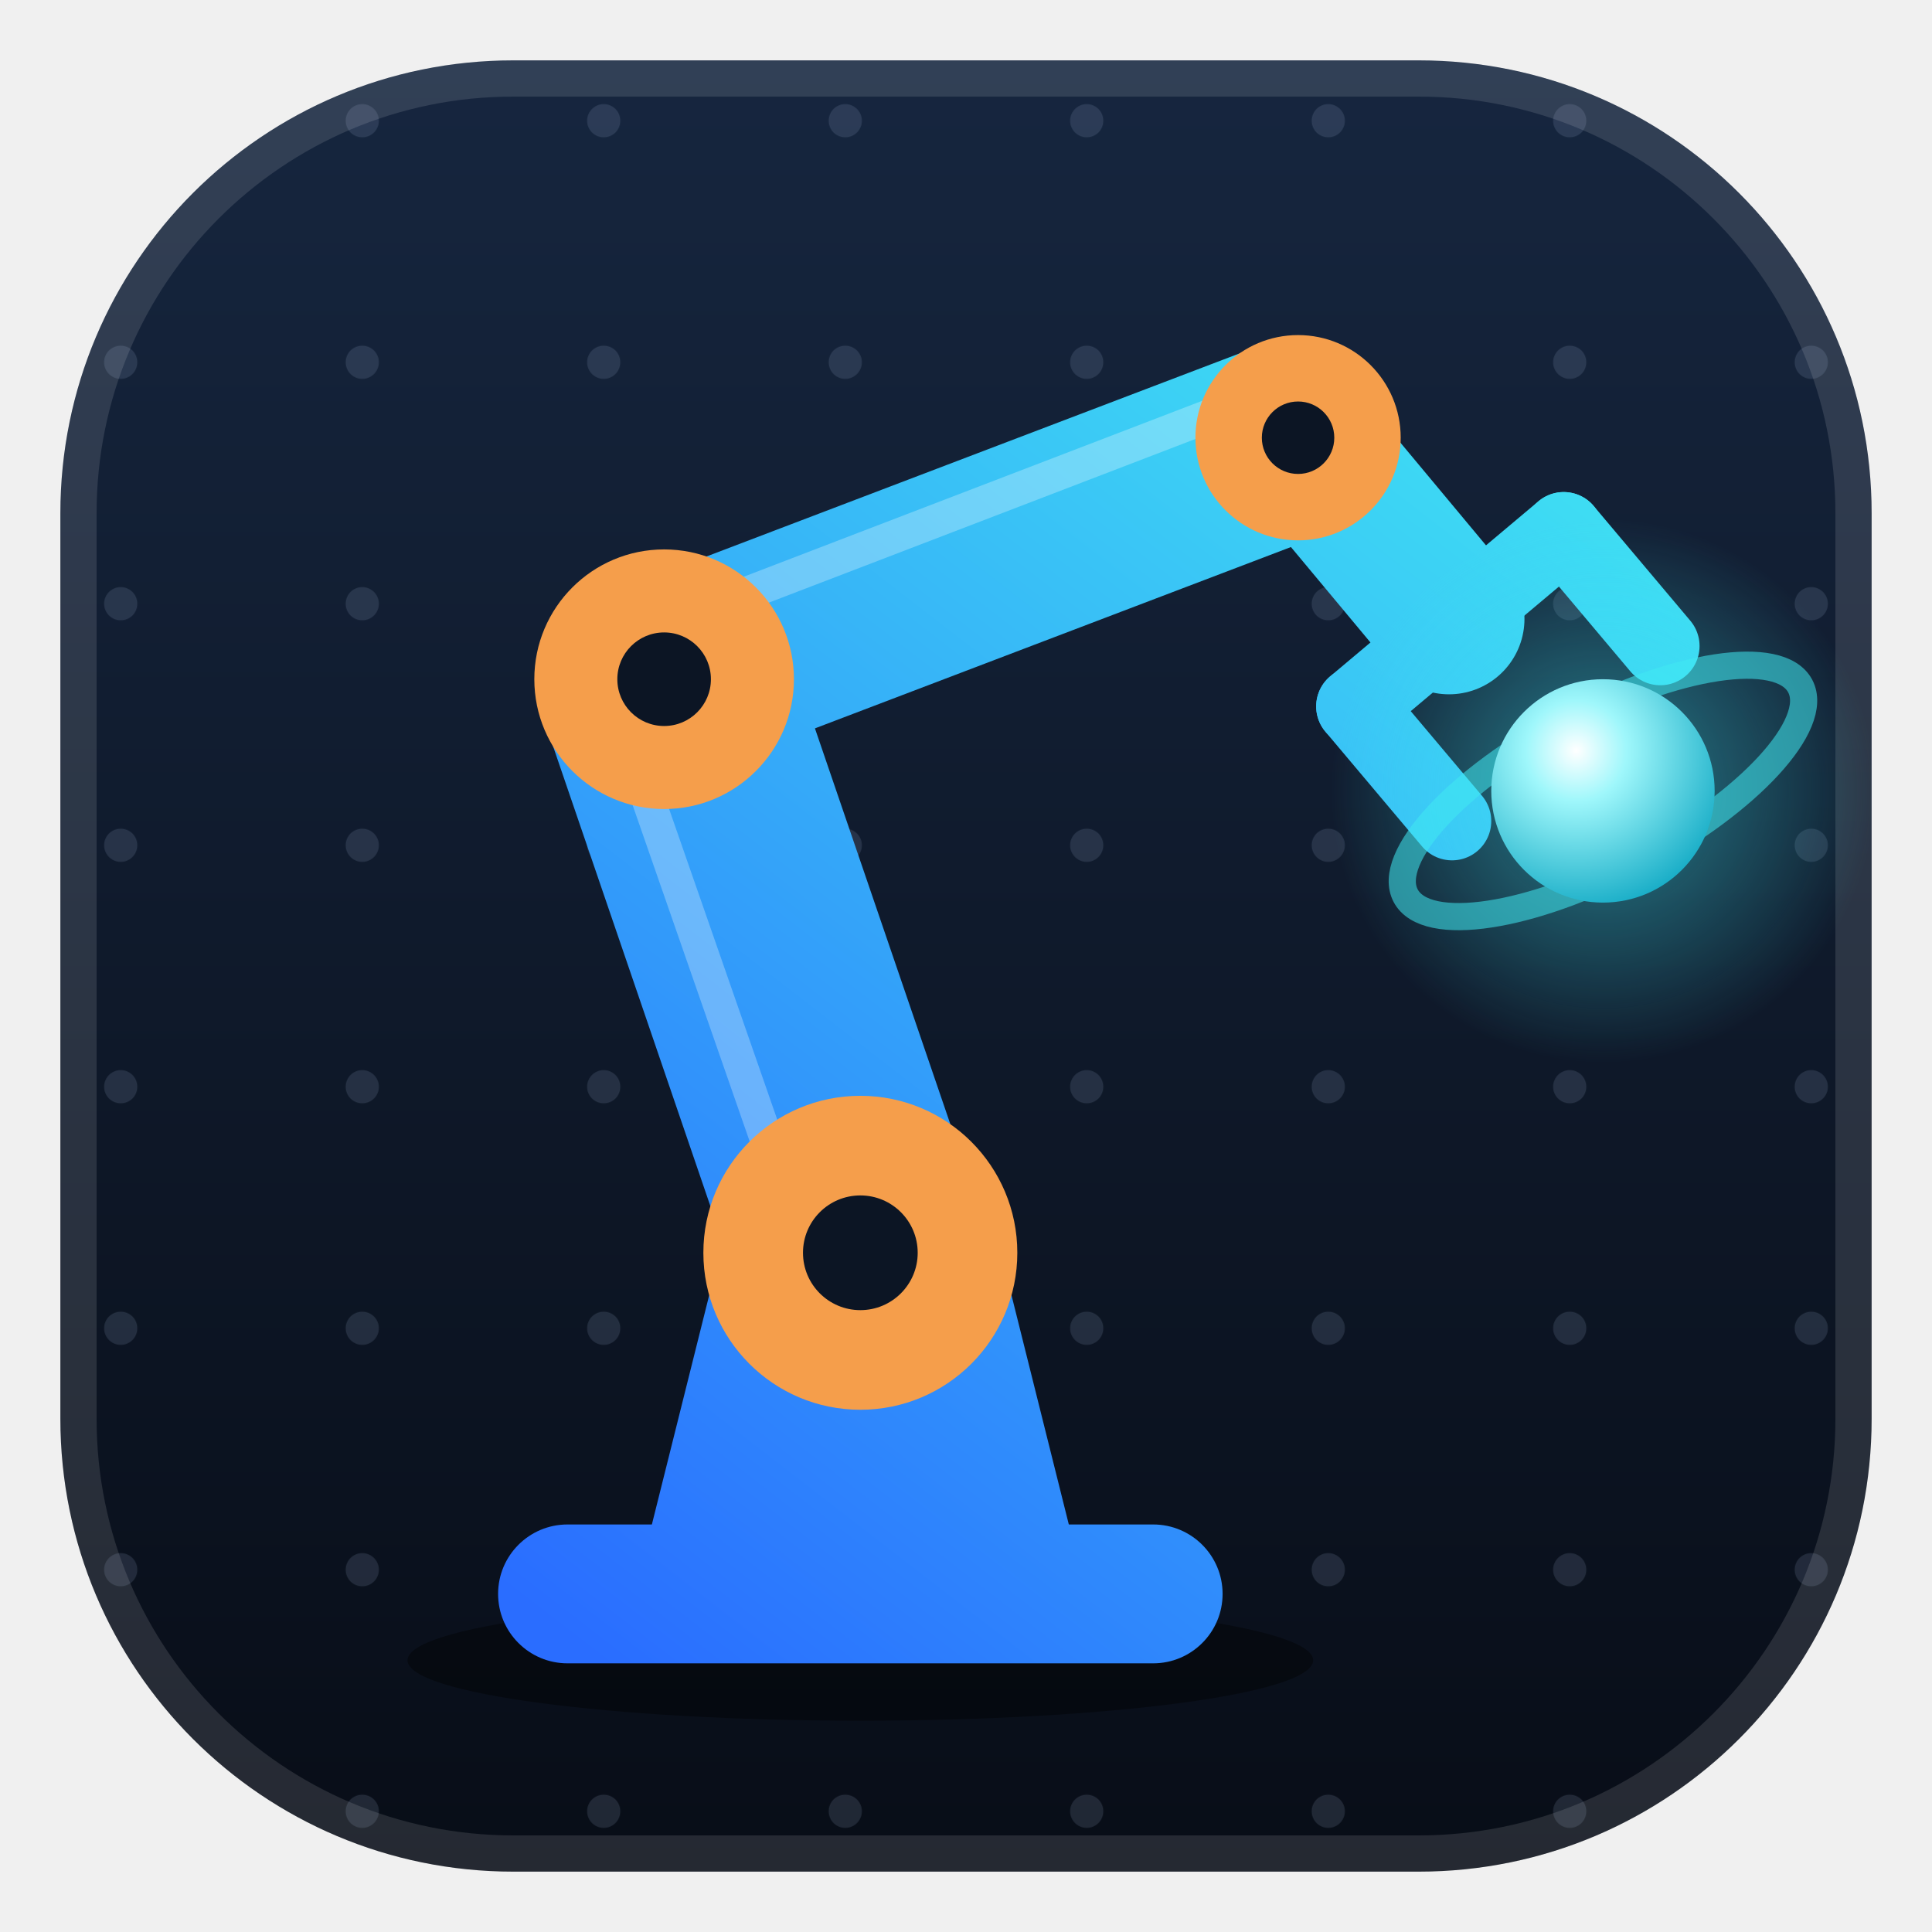
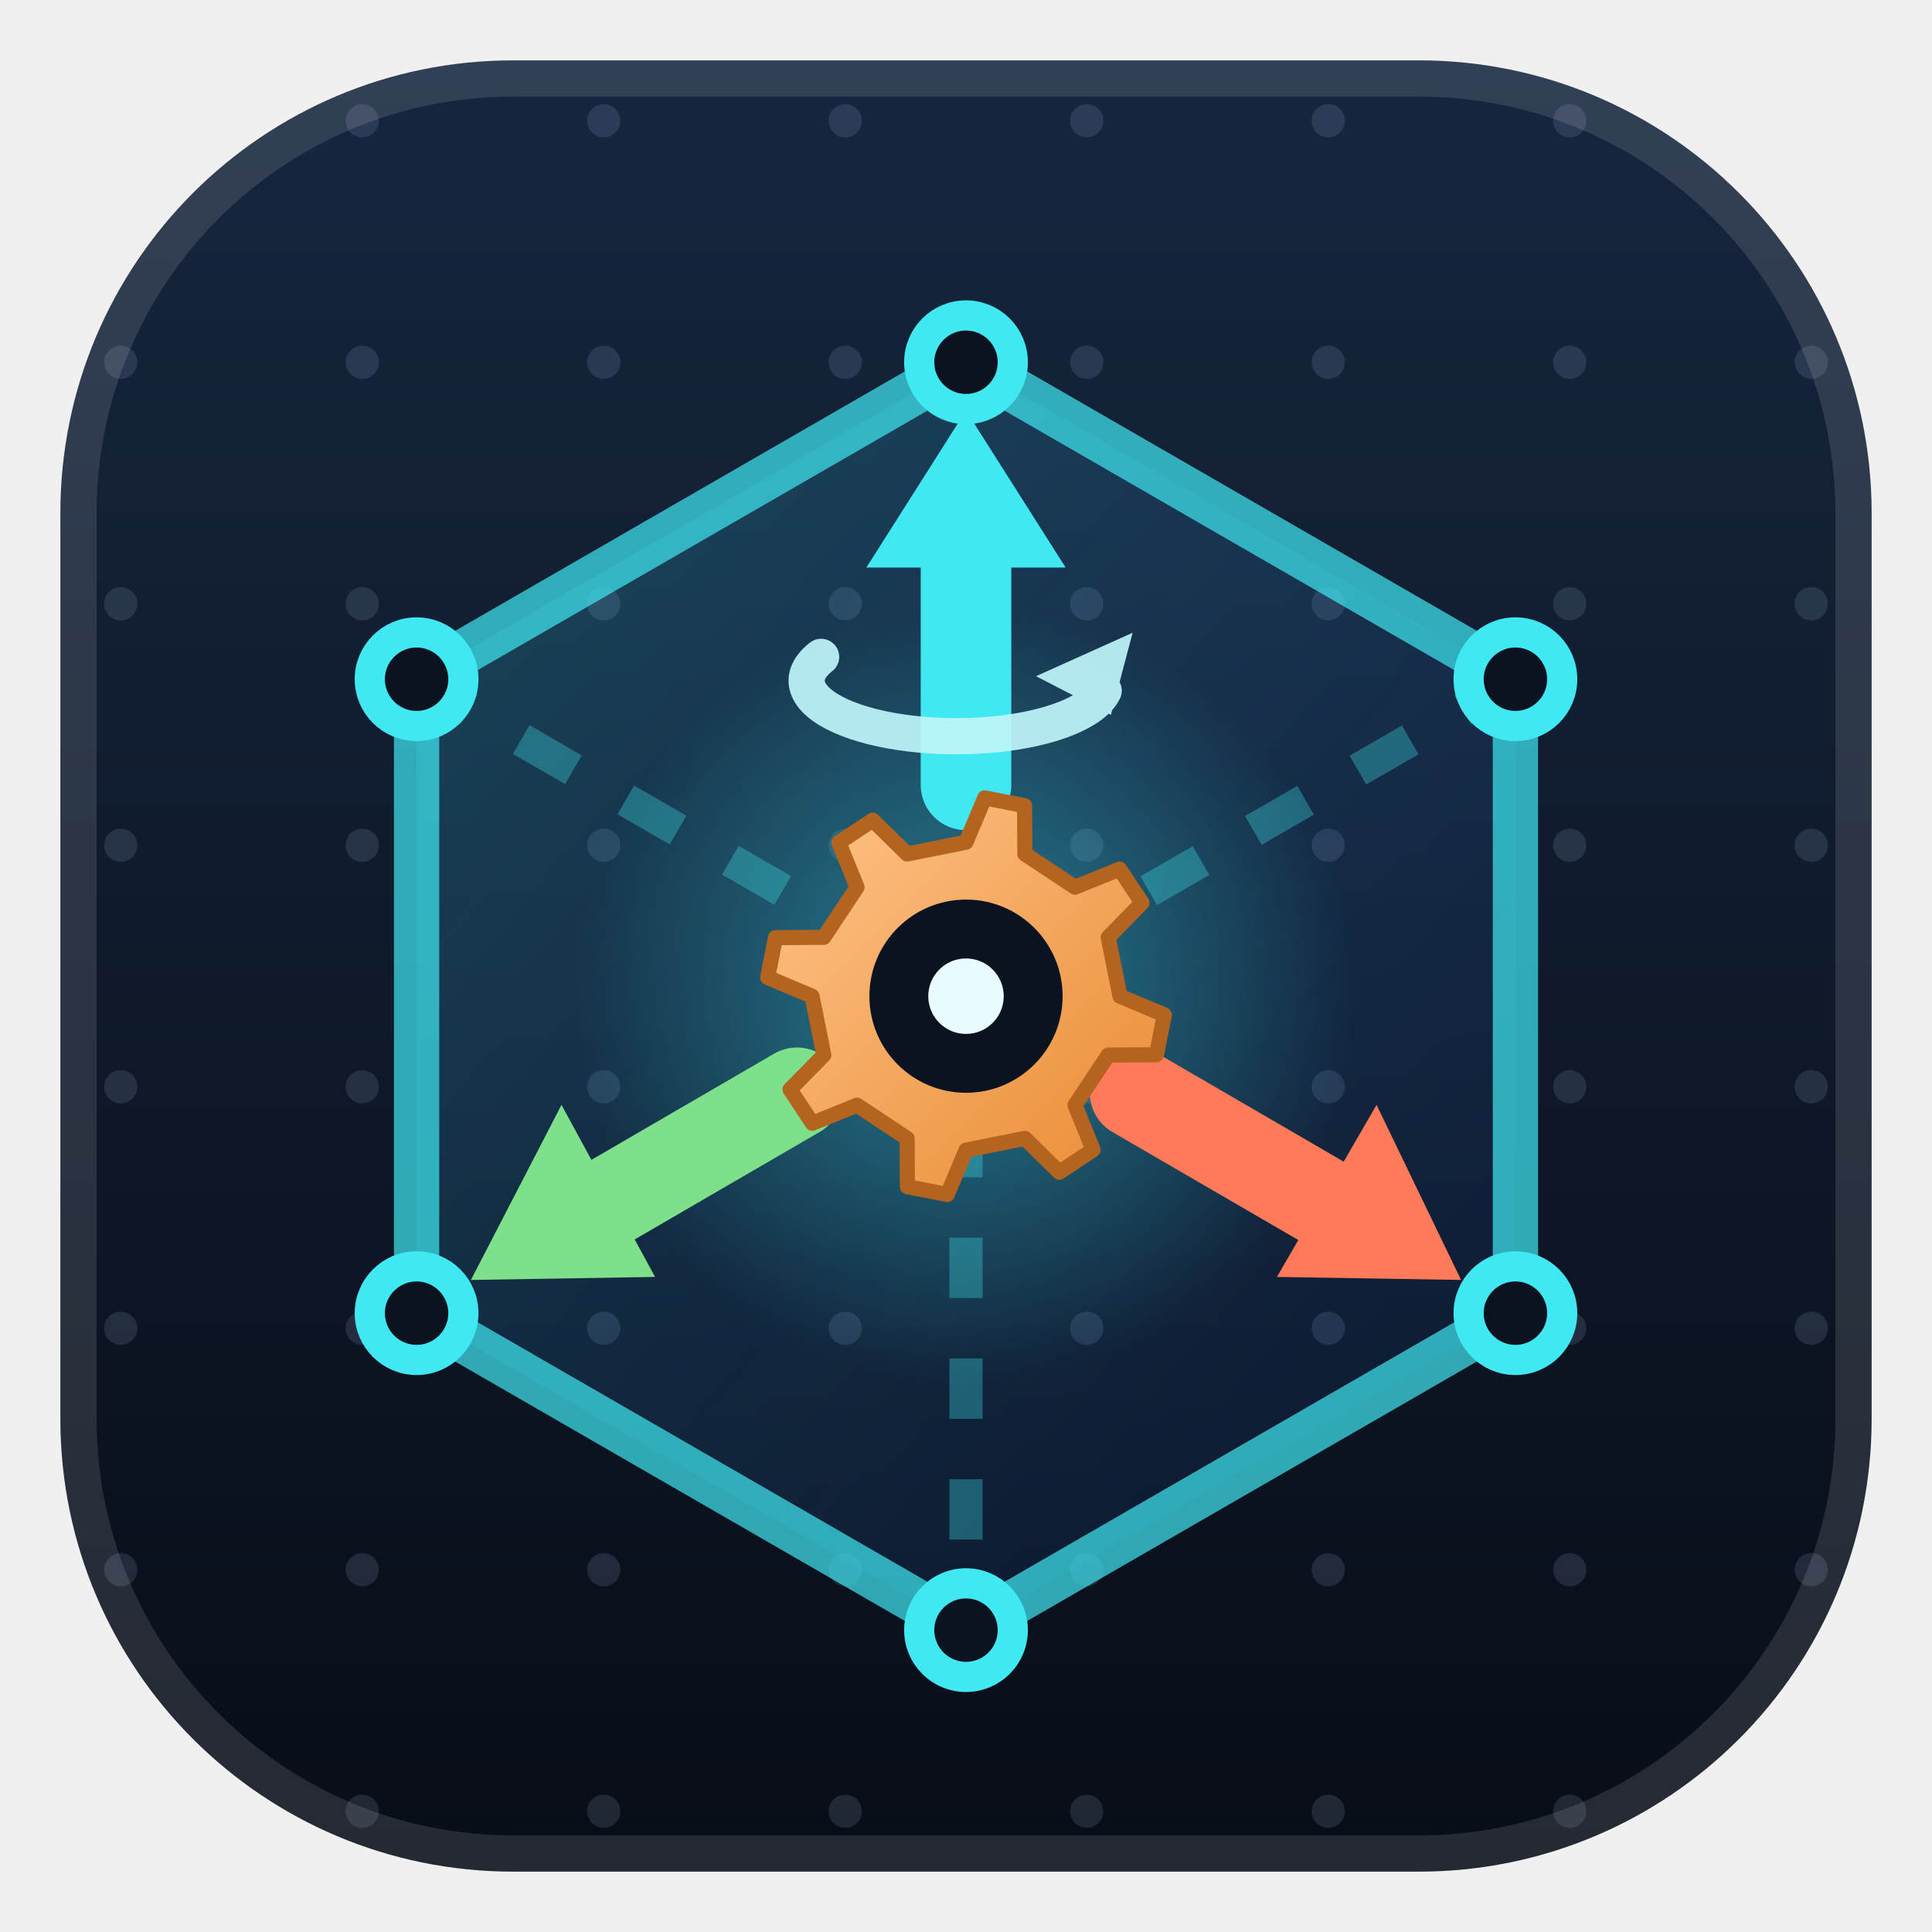
<svg xmlns="http://www.w3.org/2000/svg" viewBox="0 0 64 64">
  <defs>
    <linearGradient id="tile" x1="0" y1="0" x2="0" y2="1">
      <stop offset="0" stop-color="#16263f" />
      <stop offset="1" stop-color="#080d17" />
    </linearGradient>
-     <linearGradient id="arm" x1="16" y1="54" x2="50" y2="10" gradientUnits="userSpaceOnUse">
-       <stop offset="0" stop-color="#2a6dff" />
-       <stop offset="1" stop-color="#40e8f2" />
+     <linearGradient id="face" x1="0" y1="0" x2="1" y2="1">
+       <stop offset="0" stop-color="#40e8f2" stop-opacity="0.2" />
+       <stop offset="1" stop-color="#2a6dff" stop-opacity="0.06" />
    </linearGradient>
-     <radialGradient id="orb" cx="0.38" cy="0.32" r="0.75">
-       <stop offset="0" stop-color="#ffffff" />
-       <stop offset="0.3" stop-color="#9ff7fb" />
-       <stop offset="1" stop-color="#11a9c4" />
-     </radialGradient>
-     <radialGradient id="halo">
-       <stop offset="0" stop-color="#40e8f2" stop-opacity="0.5" />
+     <linearGradient id="cu" x1="0" y1="0" x2="1" y2="1">
+       <stop offset="0" stop-color="#ffc58a" />
+       <stop offset="1" stop-color="#e98a32" />
+     </linearGradient>
+     <radialGradient id="glow">
+       <stop offset="0" stop-color="#40e8f2" stop-opacity="0.45" />
      <stop offset="1" stop-color="#40e8f2" stop-opacity="0" />
    </radialGradient>
    <pattern id="grid" width="8" height="8" patternUnits="userSpaceOnUse">
      <circle cx="4" cy="4" r="0.55" fill="#a8bde0" fill-opacity="0.15" />
    </pattern>
  </defs>
  <rect x="2" y="2" width="60" height="60" rx="15" fill="url(#tile)" />
  <rect x="2" y="2" width="60" height="60" rx="15" fill="url(#grid)" />
  <rect x="2.6" y="2.6" width="58.8" height="58.8" rx="14.4" fill="none" stroke="#fff" stroke-opacity="0.12" stroke-width="1.2" />
-   <g transform="translate(2.5 0)">
-     <ellipse cx="26" cy="55" rx="15" ry="2" fill="#000" fill-opacity="0.4" />
-     <rect x="14" y="50.5" width="24" height="4.6" rx="2.3" fill="url(#arm)" />
-     <path d="M20 51 22 43h8l2 8z" fill="url(#arm)" stroke="url(#arm)" stroke-width="2" stroke-linejoin="round" />
-     <g fill="none" stroke="url(#arm)" stroke-linecap="round">
-       <path d="M26 41.5 19.5 22.5" stroke-width="8.4" />
-       <path d="M19.5 22.5 40.5 14.5" stroke-width="6.6" />
-       <path d="M40.5 14.5 45.5 20.5" stroke-width="5" />
-       <path d="M42.4 23.4 49.3 17.6" stroke-width="2.6" />
-       <path d="M42.4 23.4 45.6 27.2M49.3 17.6 52.5 21.4" stroke-width="2.6" />
-     </g>
-     <g fill="none" stroke="#ffffff" stroke-opacity="0.28" stroke-linecap="round" stroke-width="1.1">
-       <path d="M23.4 39.2 17.9 23.4" />
-       <path d="M21.6 19.9 38.8 13.3" />
-     </g>
-     <circle cx="50.6" cy="26.2" r="9" fill="url(#halo)" />
-     <ellipse cx="50.6" cy="26.2" rx="7.4" ry="2.6" transform="rotate(-28 50.6 26.2)" fill="none" stroke="#40e8f2" stroke-opacity="0.55" stroke-width="0.9" />
-     <circle cx="50.6" cy="26.2" r="3.7" fill="url(#orb)" />
-     <circle cx="26" cy="41.5" r="5.2" fill="#f59e4b" />
-     <circle cx="26" cy="41.5" r="1.9" fill="#0c1524" />
-     <circle cx="19.5" cy="22.5" r="4.3" fill="#f59e4b" />
-     <circle cx="19.5" cy="22.5" r="1.55" fill="#0c1524" />
-     <circle cx="40.5" cy="14.5" r="3.4" fill="#f59e4b" />
-     <circle cx="40.5" cy="14.5" r="1.2" fill="#0c1524" />
+   <path d="M32 12 50.2 22.5v21L32 54 13.8 43.5v-21z" fill="url(#face)" stroke="#40e8f2" stroke-opacity="0.7" stroke-width="1.5" stroke-linejoin="round" />
+   <path d="M13.8 22.5 32 33l18.2-10.5M32 33v21" fill="none" stroke="#40e8f2" stroke-opacity="0.32" stroke-width="1.1" stroke-dasharray="2 2" />
+   <g fill="#0b1320" stroke="#40e8f2" stroke-width="1">
+     <circle cx="32" cy="12" r="1.55" />
+     <circle cx="50.2" cy="22.5" r="1.55" />
+     <circle cx="50.2" cy="43.5" r="1.55" />
+     <circle cx="32" cy="54" r="1.55" />
+     <circle cx="13.8" cy="43.5" r="1.55" />
+     <circle cx="13.8" cy="22.5" r="1.55" />
  </g>
+   <circle cx="32" cy="33" r="13" fill="url(#glow)" />
+   <g stroke-linecap="round" stroke-width="3">
+     <path d="M32 26V17.5" stroke="#40e8f2" />
+     <path d="M37.6 36.2l7.4 4.3" stroke="#ff7a59" />
+     <path d="M26.4 36.2 19 40.5" stroke="#7ee08a" />
+   </g>
+   <path d="m32 13.6-3.3 5.2h6.6z" fill="#40e8f2" />
+   <path d="m48.4 42.4-6.1-.1 3.3-5.7z" fill="#ff7a59" />
+   <path d="m15.6 42.4 3-5.8 3.1 5.7z" fill="#7ee08a" />
+   <g transform="translate(32 22.4) scale(0.8) translate(-32 -22.4)" opacity="0.92">
+     <path d="M26 21.6a6.2 2.3 0 1 0 11.7 1.4" fill="none" stroke="#bff6fb" stroke-width="1.5" stroke-linecap="round" />
+     <path d="m38.9 20.6-.9 3.4-3.1-1.6z" fill="#bff6fb" />
+   </g>
+   <path d="M32.00 27.90L32.62 26.43L33.94 26.69L33.95 28.29L35.61 29.39L37.09 28.79L37.83 29.91L36.71 31.05L37.10 33.00L38.57 33.62L38.31 34.94L36.71 34.95L35.61 36.61L36.21 38.09L35.09 38.83L33.95 37.71L32.00 38.10L31.38 39.57L30.06 39.31L30.05 37.71L28.39 36.61L26.91 37.21L26.17 36.09L27.29 34.95L26.90 33.00L25.43 32.38L25.69 31.06L27.29 31.05L28.39 29.39L27.79 27.91L28.91 27.17L30.05 28.29Z" fill="url(#cu)" stroke="#b5641f" stroke-width="0.5" stroke-linejoin="round" />
+   <circle cx="32" cy="33" r="3.2" fill="#0b1320" />
+   <circle cx="32" cy="33" r="1.25" fill="#e9fbff" />
</svg>
